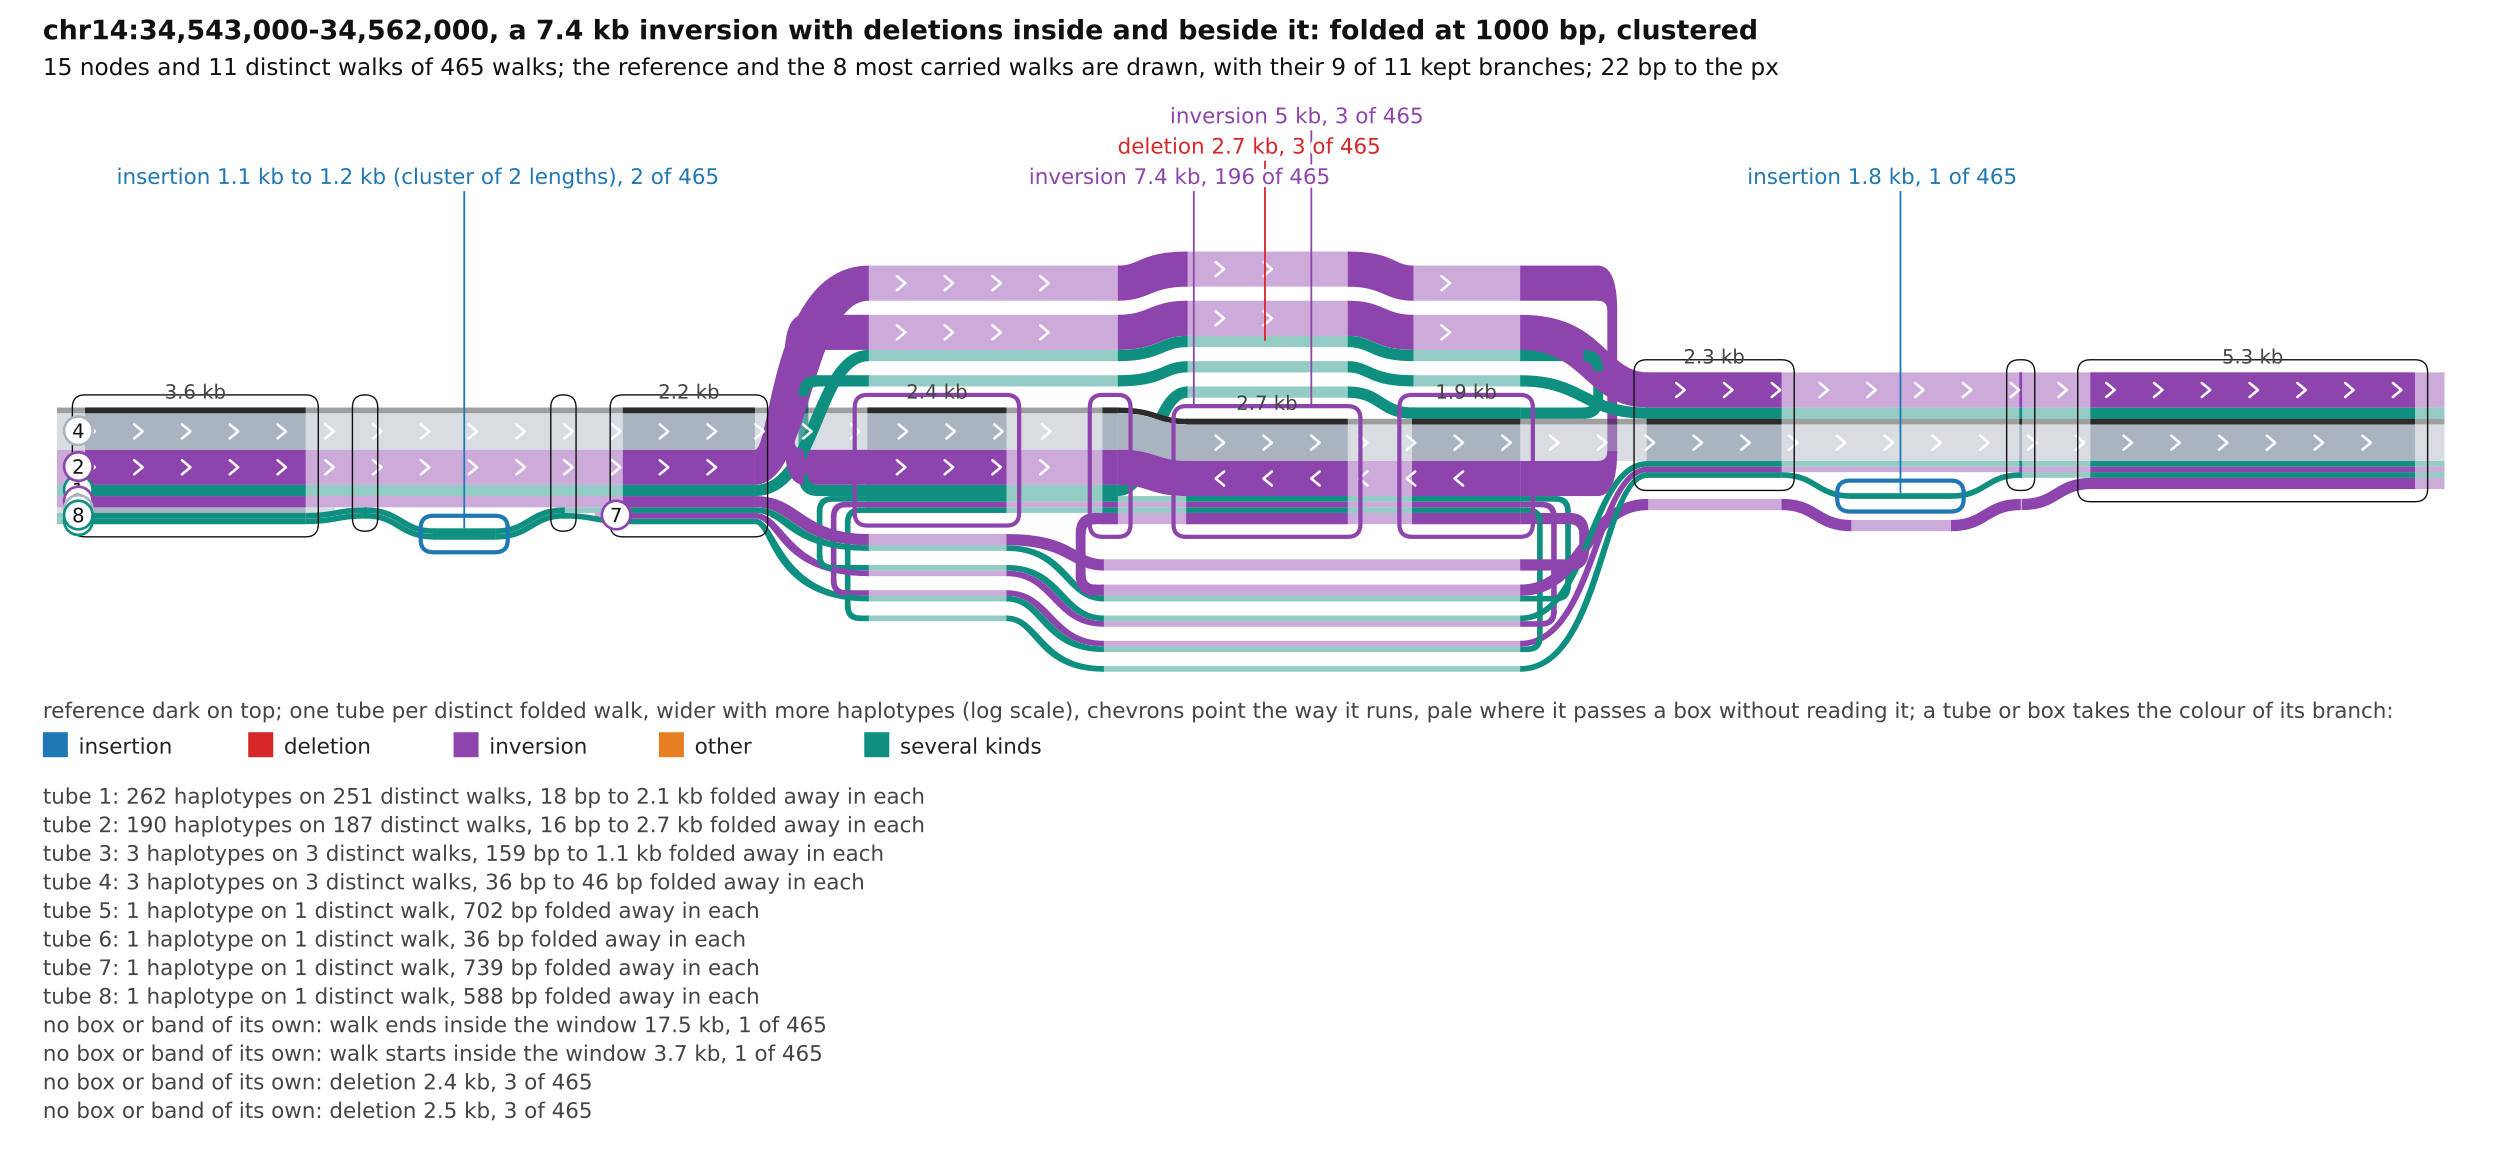
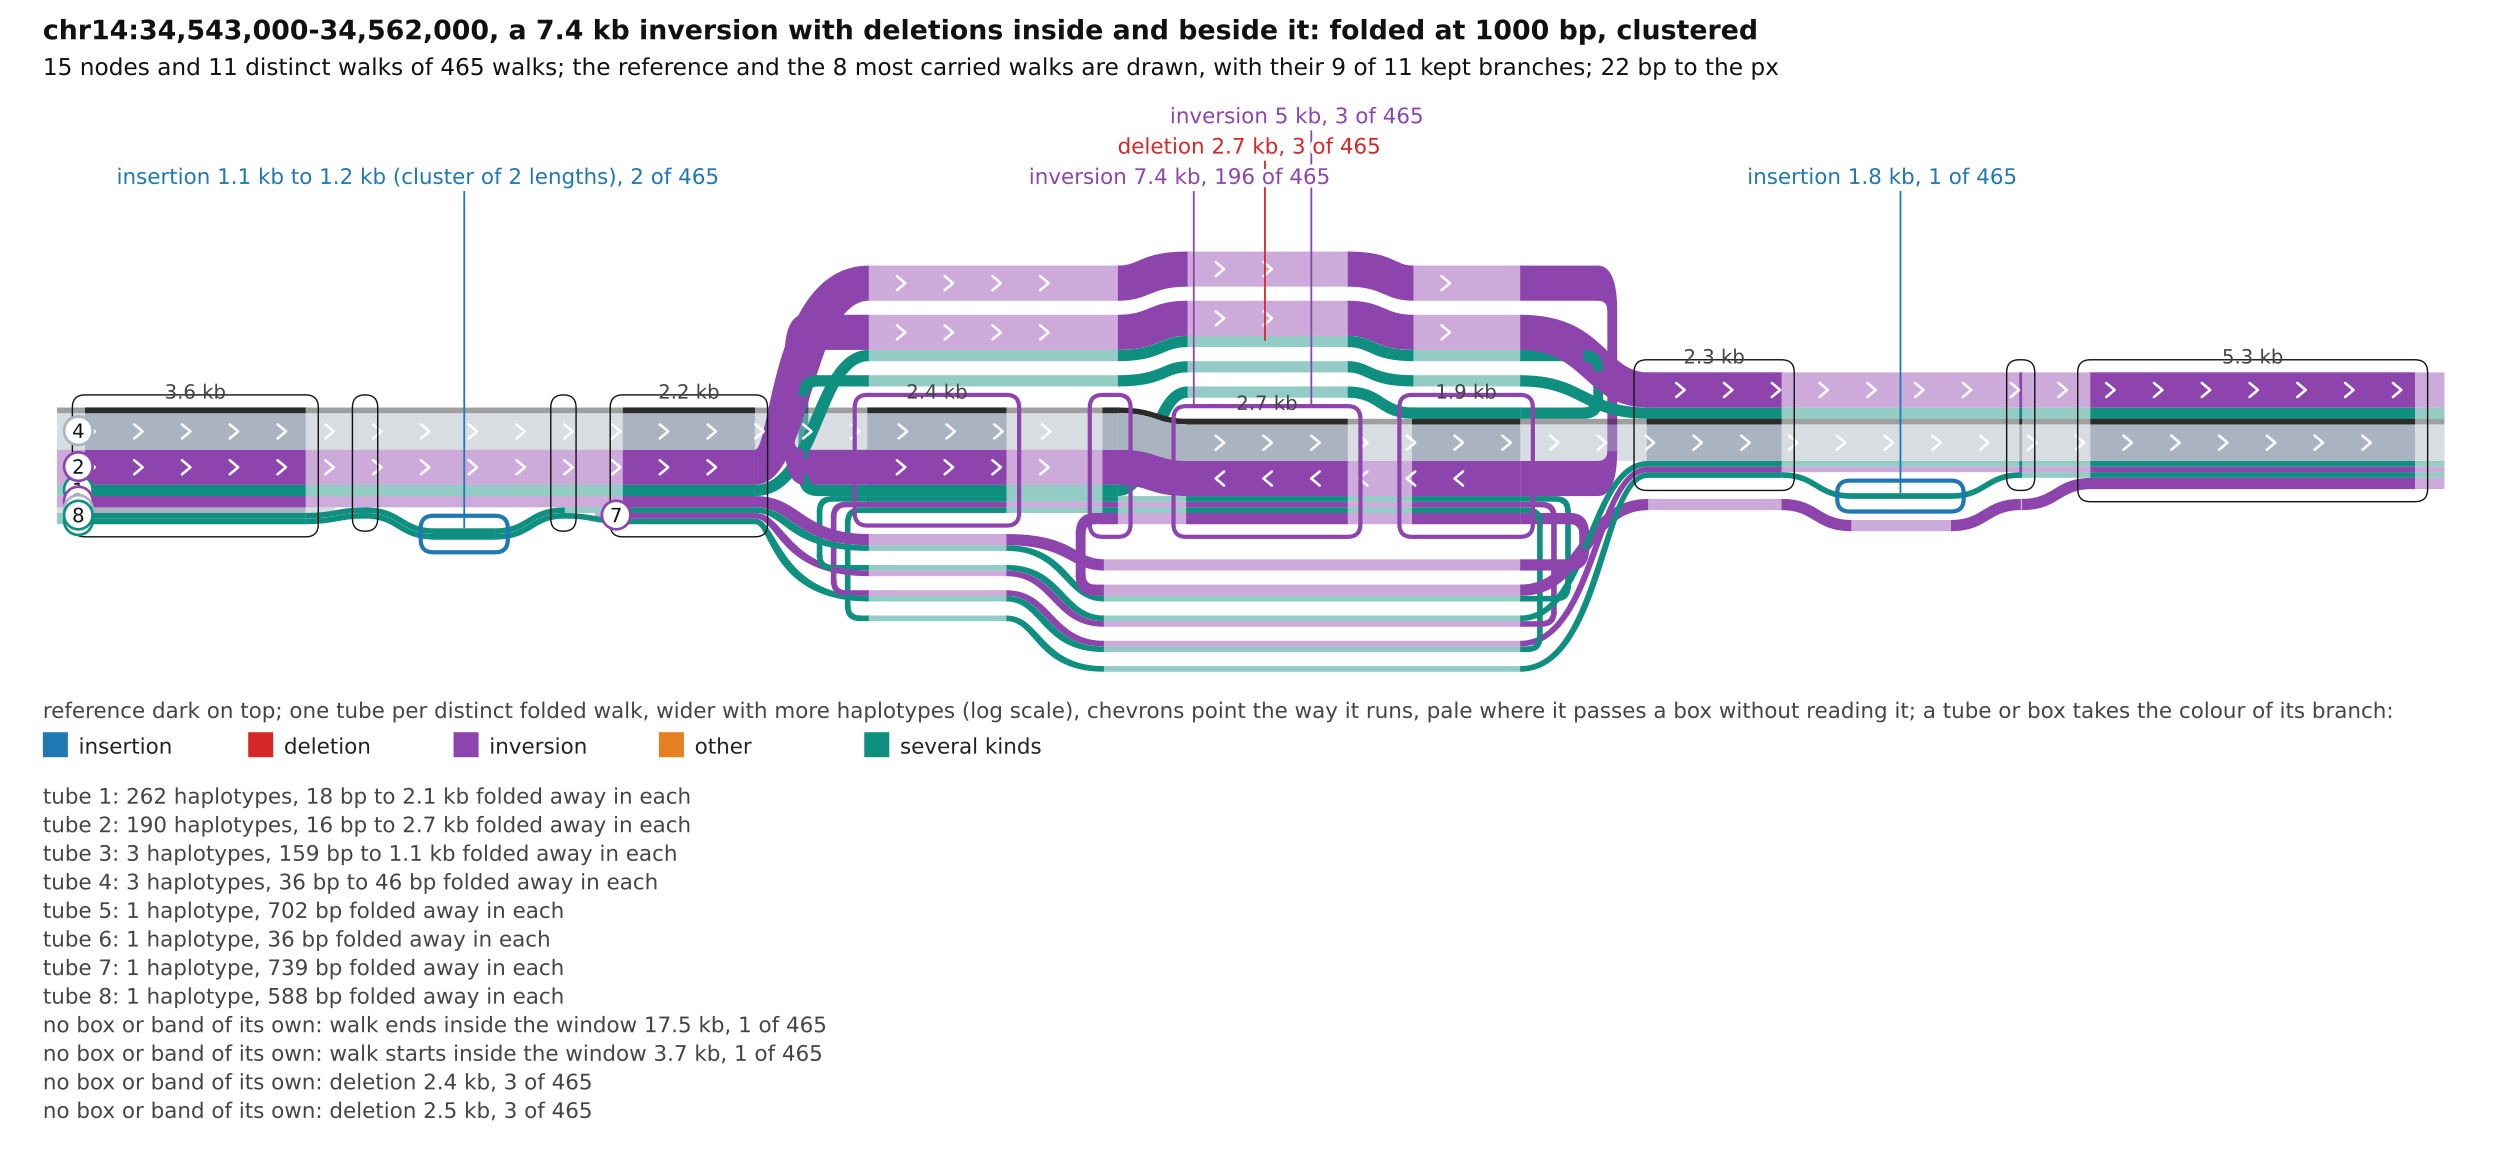
<svg xmlns="http://www.w3.org/2000/svg" width="1400" height="649" viewBox="0 0 1400 649" font-family="DejaVu Sans, Helvetica, Arial, sans-serif">
  <rect width="100%" height="100%" fill="#fff" />
  <text x="24" y="22" font-size="15" font-weight="600" fill="#111">chr14:34,543,000-34,562,000, a 7.4 kb inversion with deletions inside and beside it: folded at 1000 bp, clustered</text>
  <text x="24" y="42" font-size="13" font-weight="400" fill="#111">15 nodes and 11 distinct walks of 465 walks; the reference and the 8 most carried walks are drawn, with their 9 of 11 kept branches; 22 bp to the px</text>
  <g transform="translate(31.86962 212.4832) scale(0.7869622)">
    <rect x="1041.284" y="190" width="6" height="4" fill="#0e8f80" />
    <rect x="1053.284" y="101" width="4" height="84" fill="#0e8f80" />
    <rect x="1041.284" y="91" width="6" height="4" fill="#0e8f80" />
    <rect x="570.714" y="91" width="7" height="4" fill="#0e8f80" />
    <rect x="560.714" y="101" width="4" height="62" fill="#0e8f80" />
    <rect x="570.714" y="168" width="7" height="4" fill="#0e8f80" />
    <rect x="1041.284" y="172" width="16" height="4" fill="#8e44ad" />
    <rect x="1063.284" y="97" width="4" height="70" fill="#8e44ad" />
    <rect x="1041.284" y="87" width="16" height="4" fill="#8e44ad" />
    <rect x="560.714" y="87" width="17" height="4" fill="#8e44ad" />
    <rect x="550.714" y="97" width="4" height="48" fill="#8e44ad" />
    <rect x="560.714" y="150" width="17" height="4" fill="#8e44ad" />
    <rect x="1041.284" y="154" width="26" height="4" fill="#0e8f80" />
    <rect x="1073.284" y="93" width="4" height="56" fill="#0e8f80" />
    <rect x="1041.284" y="83" width="26" height="4" fill="#0e8f80" />
    <rect x="550.714" y="83" width="27" height="4" fill="#0e8f80" />
    <rect x="540.714" y="93" width="4" height="34" fill="#0e8f80" />
    <rect x="550.714" y="132" width="27" height="4" fill="#0e8f80" />
    <rect x="1041.284" y="128" width="36" height="8" fill="#8e44ad" />
    <rect x="1083.284" y="109" width="7" height="14" fill="#8e44ad" />
    <rect x="1041.284" y="95" width="36" height="8" fill="#8e44ad" />
    <rect x="737.999" y="95" width="7" height="8" fill="#8e44ad" />
    <rect x="724.999" y="109" width="7" height="32" fill="#8e44ad" />
    <rect x="737.999" y="146" width="7" height="8" fill="#8e44ad" />
    <rect x="1041.284" y="-21" width="46" height="8" fill="#0e8f80" />
    <rect x="1093.284" y="-7" width="7" height="22" fill="#0e8f80" />
    <rect x="1041.284" y="20" width="46" height="8" fill="#0e8f80" />
    <rect x="540.714" y="75" width="37" height="8" fill="#0e8f80" />
    <rect x="527.714" y="11" width="7" height="59" fill="#0e8f80" />
    <rect x="540.714" y="-3" width="37" height="8" fill="#0e8f80" />
    <rect x="1041.284" y="-81" width="56" height="25" fill="#8e44ad" />
    <rect x="1103.284" y="-50" width="7" height="103" fill="#8e44ad" />
    <rect x="1041.284" y="58" width="56" height="25" fill="#8e44ad" />
    <rect x="530.714" y="50" width="47" height="25" fill="#8e44ad" />
    <rect x="517.714" y="-15" width="7" height="60" fill="#8e44ad" />
    <rect x="530.714" y="-46" width="47" height="25" fill="#8e44ad" />
    <rect x="0" y="99" width="178" height="4" fill="#0e8f80" fill-opacity="0.45" />
    <rect x="20" y="99" width="157" height="4" fill="#0e8f80" />
    <rect x="267.857" y="110" width="45" height="4" fill="#0e8f80" fill-opacity="0.45" />
    <rect x="267.857" y="110" width="44" height="4" fill="#0e8f80" />
    <rect x="402.714" y="99" width="95" height="4" fill="#0e8f80" fill-opacity="0.45" />
    <rect x="402.714" y="99" width="94" height="4" fill="#0e8f80" />
    <rect x="576.714" y="154" width="100" height="4" fill="#0e8f80" fill-opacity="0.45" />
    <rect x="743.999" y="190" width="298.286" height="4" fill="#0e8f80" fill-opacity="0.45" />
    <rect x="576.714" y="91" width="465.57" height="4" fill="#0e8f80" fill-opacity="0.45" />
    <rect x="964.284" y="91" width="77" height="4" fill="#0e8f80" />
    <rect x="803.57" y="91" width="115" height="4" fill="#0e8f80" />
    <rect x="743.999" y="91" width="11" height="4" fill="#0e8f80" />
    <rect x="576.714" y="91" width="99" height="4" fill="#0e8f80" />
    <rect x="576.714" y="168" width="100" height="4" fill="#0e8f80" fill-opacity="0.45" />
    <rect x="743.999" y="204" width="298.286" height="4" fill="#0e8f80" fill-opacity="0.45" />
    <rect x="1131.284" y="66" width="97" height="4" fill="#0e8f80" fill-opacity="0.45" />
    <rect x="1131.284" y="66" width="96" height="4" fill="#0e8f80" />
    <rect x="1275.856" y="81" width="73" height="4" fill="#0e8f80" fill-opacity="0.45" />
    <rect x="1275.856" y="81" width="72" height="4" fill="#0e8f80" />
    <rect x="1396.427" y="66" width="302.571" height="4" fill="#0e8f80" fill-opacity="0.45" />
    <rect x="1396.427" y="66" width="2" height="4" fill="#0e8f80" />
    <rect x="1446.999" y="66" width="231" height="4" fill="#0e8f80" />
    <rect x="0" y="91" width="198" height="4" fill="#aab4c0" fill-opacity="0.45" />
    <rect x="20" y="91" width="157" height="4" fill="#aab4c0" />
    <rect x="382.714" y="95" width="115" height="4" fill="#8e44ad" fill-opacity="0.45" />
    <rect x="402.714" y="95" width="94" height="4" fill="#8e44ad" />
    <rect x="576.714" y="136" width="100" height="4" fill="#8e44ad" fill-opacity="0.45" />
    <rect x="743.999" y="172" width="298.286" height="4" fill="#8e44ad" fill-opacity="0.45" />
    <rect x="576.714" y="87" width="465.57" height="4" fill="#8e44ad" fill-opacity="0.45" />
    <rect x="964.284" y="87" width="77" height="4" fill="#8e44ad" />
    <rect x="803.57" y="87" width="115" height="4" fill="#8e44ad" />
    <rect x="743.999" y="87" width="11" height="4" fill="#8e44ad" />
    <rect x="576.714" y="87" width="99" height="4" fill="#8e44ad" />
    <rect x="576.714" y="150" width="100" height="4" fill="#8e44ad" fill-opacity="0.45" />
    <rect x="743.999" y="186" width="298.286" height="4" fill="#8e44ad" fill-opacity="0.45" />
    <rect x="1131.284" y="62" width="567.714" height="4" fill="#8e44ad" fill-opacity="0.45" />
    <rect x="1131.284" y="62" width="96" height="4" fill="#8e44ad" />
    <rect x="1396.427" y="62" width="2" height="4" fill="#8e44ad" />
    <rect x="1446.999" y="62" width="231" height="4" fill="#8e44ad" />
    <rect x="0" y="95" width="178" height="4" fill="#0e8f80" fill-opacity="0.45" />
    <rect x="20" y="95" width="157" height="4" fill="#0e8f80" />
    <rect x="267.857" y="106" width="45" height="4" fill="#0e8f80" fill-opacity="0.45" />
    <rect x="267.857" y="106" width="44" height="4" fill="#0e8f80" />
    <rect x="360.429" y="91" width="137.286" height="4" fill="#0e8f80" fill-opacity="0.45" />
    <rect x="402.714" y="91" width="94" height="4" fill="#0e8f80" />
    <rect x="576.714" y="118" width="100" height="4" fill="#0e8f80" fill-opacity="0.45" />
    <rect x="743.999" y="154" width="298.286" height="4" fill="#0e8f80" fill-opacity="0.45" />
    <rect x="576.714" y="83" width="465.57" height="4" fill="#0e8f80" fill-opacity="0.45" />
    <rect x="964.284" y="83" width="77" height="4" fill="#0e8f80" />
    <rect x="803.57" y="83" width="115" height="4" fill="#0e8f80" />
    <rect x="743.999" y="83" width="11" height="4" fill="#0e8f80" />
    <rect x="576.714" y="83" width="99" height="4" fill="#0e8f80" />
    <rect x="576.714" y="132" width="100" height="4" fill="#0e8f80" fill-opacity="0.45" />
    <rect x="743.999" y="168" width="298.286" height="4" fill="#0e8f80" fill-opacity="0.45" />
    <rect x="1131.284" y="58" width="567.714" height="4" fill="#0e8f80" fill-opacity="0.45" />
    <rect x="1131.284" y="58" width="96" height="4" fill="#0e8f80" />
    <rect x="1396.427" y="58" width="2" height="4" fill="#0e8f80" />
    <rect x="1446.999" y="58" width="231" height="4" fill="#0e8f80" />
    <rect x="0" y="83" width="497.714" height="8" fill="#8e44ad" fill-opacity="0.45" />
    <rect x="20" y="83" width="157" height="8" fill="#8e44ad" />
    <rect x="402.714" y="83" width="94" height="8" fill="#8e44ad" />
    <rect x="576.714" y="110" width="100" height="8" fill="#8e44ad" fill-opacity="0.45" />
    <rect x="743.999" y="128" width="298.286" height="8" fill="#8e44ad" fill-opacity="0.45" />
    <rect x="743.999" y="95" width="298.286" height="8" fill="#8e44ad" fill-opacity="0.45" />
    <rect x="964.284" y="95" width="77" height="8" fill="#8e44ad" />
    <rect x="803.57" y="95" width="115" height="8" fill="#8e44ad" />
    <rect x="743.999" y="95" width="11" height="8" fill="#8e44ad" />
    <rect x="743.999" y="146" width="298.286" height="8" fill="#8e44ad" fill-opacity="0.45" />
    <rect x="1131.284" y="85" width="97" height="8" fill="#8e44ad" fill-opacity="0.45" />
    <rect x="1275.856" y="100" width="73" height="8" fill="#8e44ad" fill-opacity="0.45" />
    <rect x="1396.427" y="85" width="3" height="8" fill="#8e44ad" fill-opacity="0.45" />
    <rect x="1446.999" y="70" width="252" height="8" fill="#8e44ad" fill-opacity="0.45" />
    <rect x="1446.999" y="70" width="231" height="8" fill="#8e44ad" />
    <rect x="0" y="75" width="497.714" height="8" fill="#0e8f80" fill-opacity="0.45" />
    <rect x="20" y="75" width="157" height="8" fill="#0e8f80" />
    <rect x="402.714" y="75" width="94" height="8" fill="#0e8f80" />
    <rect x="576.714" y="-21" width="179.284" height="8" fill="#0e8f80" fill-opacity="0.45" />
    <rect x="803.57" y="-31" width="116" height="8" fill="#0e8f80" fill-opacity="0.45" />
    <rect x="964.284" y="-21" width="78" height="8" fill="#0e8f80" fill-opacity="0.45" />
    <rect x="964.284" y="20" width="78" height="8" fill="#0e8f80" fill-opacity="0.45" />
    <rect x="964.284" y="20" width="77" height="8" fill="#0e8f80" />
    <rect x="803.57" y="5" width="116" height="8" fill="#0e8f80" fill-opacity="0.45" />
    <rect x="576.714" y="75" width="179.284" height="8" fill="#0e8f80" fill-opacity="0.45" />
    <rect x="743.999" y="75" width="11" height="8" fill="#0e8f80" />
    <rect x="576.714" y="75" width="99" height="8" fill="#0e8f80" />
    <rect x="576.714" y="-3" width="179.284" height="8" fill="#0e8f80" fill-opacity="0.45" />
    <rect x="803.57" y="-13" width="116" height="8" fill="#0e8f80" fill-opacity="0.45" />
    <rect x="964.284" y="-3" width="78" height="8" fill="#0e8f80" fill-opacity="0.45" />
    <rect x="1131.284" y="20" width="567.714" height="8" fill="#0e8f80" fill-opacity="0.45" />
    <rect x="1131.284" y="20" width="96" height="8" fill="#0e8f80" />
    <rect x="1396.427" y="20" width="2" height="8" fill="#0e8f80" />
    <rect x="1446.999" y="20" width="231" height="8" fill="#0e8f80" />
    <rect x="0" y="50" width="497.714" height="25" fill="#8e44ad" fill-opacity="0.45" />
    <rect x="20" y="50" width="157" height="25" fill="#8e44ad" />
    <rect x="402.714" y="50" width="94" height="25" fill="#8e44ad" />
    <rect x="576.714" y="-81" width="179.284" height="25" fill="#8e44ad" fill-opacity="0.45" />
    <rect x="803.57" y="-91" width="116" height="25" fill="#8e44ad" fill-opacity="0.45" />
    <rect x="964.284" y="-81" width="78" height="25" fill="#8e44ad" fill-opacity="0.45" />
    <rect x="803.57" y="58" width="238.714" height="25" fill="#8e44ad" fill-opacity="0.45" />
    <rect x="964.284" y="58" width="77" height="25" fill="#8e44ad" />
    <rect x="803.57" y="58" width="115" height="25" fill="#8e44ad" />
    <rect x="576.714" y="50" width="179.284" height="25" fill="#8e44ad" fill-opacity="0.45" />
    <rect x="743.999" y="50" width="11" height="25" fill="#8e44ad" />
    <rect x="576.714" y="50" width="99" height="25" fill="#8e44ad" />
    <rect x="576.714" y="-46" width="179.284" height="25" fill="#8e44ad" fill-opacity="0.45" />
    <rect x="803.57" y="-56" width="116" height="25" fill="#8e44ad" fill-opacity="0.45" />
    <rect x="964.284" y="-46" width="78" height="25" fill="#8e44ad" fill-opacity="0.45" />
    <rect x="1131.284" y="-5" width="567.714" height="25" fill="#8e44ad" fill-opacity="0.45" />
    <rect x="1131.284" y="-5" width="96" height="25" fill="#8e44ad" />
    <rect x="1396.427" y="-5" width="2" height="25" fill="#8e44ad" />
    <rect x="1446.999" y="-5" width="231" height="25" fill="#8e44ad" />
    <rect x="0" y="24" width="755.999" height="26" fill="#aab4c0" fill-opacity="0.45" />
    <rect x="20" y="24" width="157" height="26" fill="#aab4c0" />
    <rect x="402.714" y="24" width="94" height="26" fill="#aab4c0" />
    <rect x="576.714" y="24" width="99" height="26" fill="#aab4c0" />
    <rect x="743.999" y="24" width="11" height="26" fill="#aab4c0" />
    <rect x="803.57" y="32" width="895.429" height="26" fill="#aab4c0" fill-opacity="0.45" />
    <rect x="803.57" y="32" width="115" height="26" fill="#aab4c0" />
    <rect x="964.284" y="32" width="77" height="26" fill="#aab4c0" />
    <rect x="1131.284" y="32" width="96" height="26" fill="#aab4c0" />
    <rect x="1396.427" y="32" width="2" height="26" fill="#aab4c0" />
    <rect x="1446.999" y="32" width="231" height="26" fill="#aab4c0" />
    <rect x="0" y="20" width="755.999" height="4" fill="#2b2b2b" fill-opacity="0.45" />
    <rect x="20" y="20" width="157" height="4" fill="#2b2b2b" />
    <rect x="402.714" y="20" width="94" height="4" fill="#2b2b2b" />
    <rect x="576.714" y="20" width="99" height="4" fill="#2b2b2b" />
    <rect x="743.999" y="20" width="11" height="4" fill="#2b2b2b" />
    <rect x="803.57" y="28" width="895.429" height="4" fill="#2b2b2b" fill-opacity="0.45" />
    <rect x="803.57" y="28" width="115" height="4" fill="#2b2b2b" />
    <rect x="964.284" y="28" width="77" height="4" fill="#2b2b2b" />
    <rect x="1131.284" y="28" width="96" height="4" fill="#2b2b2b" />
    <rect x="1396.427" y="28" width="2" height="4" fill="#2b2b2b" />
    <rect x="1446.999" y="28" width="231" height="4" fill="#2b2b2b" />
    <path d="M 675.714 110 C 724.213 110 724.213 128 744.999 128 V 136 C 720.254 136 720.254 118 675.714 118 Z" fill="#8e44ad" />
    <path d="M 675.714 118 C 720.254 118 720.254 154 744.999 154 V 158 C 716.295 158 716.295 122 675.714 122 Z" fill="#0e8f80" />
    <path d="M 675.714 132 C 716.295 132 716.295 168 744.999 168 V 172 C 712.336 172 712.336 136 675.714 136 Z" fill="#0e8f80" />
    <path d="M 675.714 136 C 712.336 136 712.336 172 744.999 172 V 176 C 708.377 176 708.377 140 675.714 140 Z" fill="#8e44ad" />
    <path d="M 675.714 150 C 708.377 150 708.377 186 744.999 186 V 190 C 704.418 190 704.418 154 675.714 154 Z" fill="#8e44ad" />
    <path d="M 675.714 154 C 704.418 154 704.418 190 744.999 190 V 194 C 700.459 194 700.459 158 675.714 158 Z" fill="#0e8f80" />
    <path d="M 675.714 168 C 700.459 168 700.459 204 744.999 204 V 208 C 696.5 208 696.5 172 675.714 172 Z" fill="#0e8f80" />
    <path d="M 754.999 -81 C 771.083 -81 771.083 -91 804.57 -91 V -66 C 777.675 -66 777.675 -56 754.999 -56 Z" fill="#8e44ad" />
    <path d="M 754.999 -46 C 777.675 -46 777.675 -56 804.57 -56 V -31 C 784.267 -31 784.267 -21 754.999 -21 Z" fill="#8e44ad" />
    <path d="M 754.999 -21 C 784.267 -21 784.267 -31 804.57 -31 V -23 C 786.376 -23 786.376 -13 754.999 -13 Z" fill="#0e8f80" />
    <path d="M 754.999 -3 C 786.376 -3 786.376 -13 804.57 -13 V -5 C 788.485 -5 788.485 5 754.999 5 Z" fill="#0e8f80" />
    <path d="M 918.57 -91 C 951.137 -91 951.137 -81 965.284 -81 V -56 C 944.16 -56 944.16 -66 918.57 -66 Z" fill="#8e44ad" />
    <path d="M 918.57 -56 C 944.16 -56 944.16 -46 965.284 -46 V -21 C 937.182 -21 937.182 -31 918.57 -31 Z" fill="#8e44ad" />
    <path d="M 918.57 -31 C 937.182 -31 937.182 -21 965.284 -21 V -13 C 934.95 -13 934.95 -23 918.57 -23 Z" fill="#0e8f80" />
    <path d="M 918.57 -13 C 934.95 -13 934.95 -3 965.284 -3 V 5 C 932.717 5 932.717 -5 918.57 -5 Z" fill="#0e8f80" />
    <path d="M 1041.284 146 C 1083.815 146 1083.815 85 1132.284 85 V 93 C 1089.754 93 1089.754 154 1041.284 154 Z" fill="#8e44ad" />
    <path d="M 1227.284 85 C 1253.615 85 1253.615 100 1276.856 100 V 108 C 1250.525 108 1250.525 93 1227.284 93 Z" fill="#8e44ad" />
    <path d="M 1347.856 100 C 1371.097 100 1371.097 85 1397.427 85 V 93 C 1374.186 93 1374.186 108 1347.856 108 Z" fill="#8e44ad" />
    <path d="M 804.57 5 C 775.432 5 775.432 75 754.999 75 V 83 C 784.137 83 784.137 13 804.57 13 Z" fill="#0e8f80" />
    <path d="M 1041.284 -46 C 1101.368 -46 1101.368 -5 1132.284 -5 V 20 C 1087.676 20 1087.676 -21 1041.284 -21 Z" fill="#8e44ad" />
    <path d="M 1041.284 -3 C 1087.676 -3 1087.676 20 1132.284 20 V 28 C 1085.062 28 1085.062 5 1041.284 5 Z" fill="#0e8f80" />
    <path d="M 1041.284 168 C 1088.507 168 1088.507 58 1132.284 58 V 62 C 1092.616 62 1092.616 172 1041.284 172 Z" fill="#0e8f80" />
    <path d="M 1041.284 186 C 1092.616 186 1092.616 62 1132.284 62 V 66 C 1096.916 66 1096.916 190 1041.284 190 Z" fill="#8e44ad" />
    <path d="M 1041.284 204 C 1096.916 204 1096.916 66 1132.284 66 V 70 C 1101.368 70 1101.368 208 1041.284 208 Z" fill="#0e8f80" />
    <path d="M 1398.427 85 C 1421.668 85 1421.668 70 1447.999 70 V 78 C 1424.758 78 1424.758 93 1398.427 93 Z" fill="#8e44ad" />
    <path d="M 177 95 C 198.152 95 198.152 91 220.286 91 V 95 C 198.643 95 198.643 99 177 99 Z" fill="#0e8f80" />
    <path d="M 177 99 C 198.643 99 198.643 95 220.286 95 V 99 C 199.134 99 199.134 103 177 103 Z" fill="#0e8f80" />
    <path d="M 219.286 91 C 245.616 91 245.616 106 268.857 106 V 110 C 244.071 110 244.071 95 219.286 95 Z" fill="#0e8f80" />
    <path d="M 219.286 95 C 244.071 95 244.071 110 268.857 110 V 114 C 242.527 114 242.527 99 219.286 99 Z" fill="#0e8f80" />
    <path d="M 360.429 95 C 382.317 95 382.317 99 403.714 99 V 103 C 381.826 103 381.826 99 360.429 99 Z" fill="#0e8f80" />
    <path d="M 496.714 50 C 508.162 50 508.162 -81 577.714 -81 V -56 C 536.514 -56 536.514 75 496.714 75 Z" fill="#8e44ad" />
    <path d="M 496.714 75 C 536.514 75 536.514 -21 577.714 -21 V -13 C 544.666 -13 544.666 83 496.714 83 Z" fill="#0e8f80" />
    <path d="M 496.714 83 C 529.762 83 529.762 110 577.714 110 V 118 C 524.362 118 524.362 91 496.714 91 Z" fill="#8e44ad" />
    <path d="M 496.714 91 C 524.362 91 524.362 118 577.714 118 V 122 C 518.962 122 518.962 95 496.714 95 Z" fill="#0e8f80" />
    <path d="M 496.714 95 C 518.962 95 518.962 136 577.714 136 V 140 C 513.562 140 513.562 99 496.714 99 Z" fill="#8e44ad" />
    <path d="M 496.714 99 C 513.562 99 513.562 154 577.714 154 V 158 C 508.162 158 508.162 103 496.714 103 Z" fill="#0e8f80" />
    <path d="M 754.999 20 C 782.971 20 782.971 28 804.57 28 V 32 C 782.121 32 782.121 24 754.999 24 Z" fill="#2b2b2b" />
    <path d="M 754.999 24 C 782.121 24 782.121 32 804.57 32 V 58 C 776.598 58 776.598 50 754.999 50 Z" fill="#aab4c0" />
    <path d="M 804.57 58 C 782.44 58 782.44 50 754.999 50 V 75 C 777.129 75 777.129 83 804.57 83 Z" fill="#8e44ad" />
    <path d="M 965.284 20 C 943.558 20 943.558 5 918.57 5 V 13 C 940.297 13 940.297 28 965.284 28 Z" fill="#0e8f80" />
    <path d="M 1227.284 66 C 1252.842 66 1252.842 81 1276.856 81 V 85 C 1251.298 85 1251.298 70 1227.284 70 Z" fill="#0e8f80" />
    <path d="M 311.857 106 C 335.098 106 335.098 91 361.429 91 V 95 C 336.643 95 336.643 110 311.857 110 Z" fill="#0e8f80" />
    <path d="M 311.857 110 C 336.643 110 336.643 95 361.429 95 V 99 C 338.188 99 338.188 114 311.857 114 Z" fill="#0e8f80" />
    <path d="M 1347.856 81 C 1371.869 81 1371.869 66 1397.427 66 V 70 C 1373.414 70 1373.414 85 1347.856 85 Z" fill="#0e8f80" />
    <path d="M 1046.284 190 Q 1053.284 190 1053.284 183 H 1057.284 Q 1057.284 194 1046.284 194 Z " fill="#0e8f80" />
    <path d="M 1046.284 91 Q 1057.284 91 1057.284 102 H 1053.284 Q 1053.284 95 1046.284 95 Z " fill="#0e8f80" />
    <path d="M 571.714 168 Q 564.714 168 564.714 161 H 560.714 Q 560.714 172 571.714 172 Z " fill="#0e8f80" />
    <path d="M 571.714 91 Q 560.714 91 560.714 102 H 564.714 Q 564.714 95 571.714 95 Z " fill="#0e8f80" />
    <path d="M 1056.284 172 Q 1063.284 172 1063.284 165 H 1067.284 Q 1067.284 176 1056.284 176 Z " fill="#8e44ad" />
    <path d="M 1056.284 87 Q 1067.284 87 1067.284 98 H 1063.284 Q 1063.284 91 1056.284 91 Z " fill="#8e44ad" />
    <path d="M 561.714 150 Q 554.714 150 554.714 143 H 550.714 Q 550.714 154 561.714 154 Z " fill="#8e44ad" />
    <path d="M 561.714 87 Q 550.714 87 550.714 98 H 554.714 Q 554.714 91 561.714 91 Z " fill="#8e44ad" />
    <path d="M 1066.284 154 Q 1073.284 154 1073.284 147 H 1077.284 Q 1077.284 158 1066.284 158 Z " fill="#0e8f80" />
    <path d="M 1066.284 83 Q 1077.284 83 1077.284 94 H 1073.284 Q 1073.284 87 1066.284 87 Z " fill="#0e8f80" />
    <path d="M 551.714 132 Q 544.714 132 544.714 125 H 540.714 Q 540.714 136 551.714 136 Z " fill="#0e8f80" />
    <path d="M 551.714 83 Q 540.714 83 540.714 94 H 544.714 Q 544.714 87 551.714 87 Z " fill="#0e8f80" />
    <path d="M 1076.284 128 Q 1083.284 128 1083.284 121 H 1090.284 Q 1090.284 136 1076.284 136 Z " fill="#8e44ad" />
    <path d="M 1076.284 95 Q 1090.284 95 1090.284 110 H 1083.284 Q 1083.284 103 1076.284 103 Z " fill="#8e44ad" />
    <path d="M 738.999 146 Q 731.999 146 731.999 139 H 724.999 Q 724.999 154 738.999 154 Z " fill="#8e44ad" />
    <path d="M 738.999 95 Q 724.999 95 724.999 110 H 731.999 Q 731.999 103 738.999 103 Z " fill="#8e44ad" />
    <path d="M 1086.284 20 Q 1093.284 20 1093.284 13 H 1100.284 Q 1100.284 28 1086.284 28 Z " fill="#0e8f80" />
    <path d="M 1086.284 -21 Q 1100.284 -21 1100.284 -6 H 1093.284 Q 1093.284 -13 1086.284 -13 Z " fill="#0e8f80" />
    <path d="M 541.714 75 Q 534.714 75 534.714 68 H 527.714 Q 527.714 83 541.714 83 Z " fill="#0e8f80" />
    <path d="M 541.714 -3 Q 527.714 -3 527.714 12 H 534.714 Q 534.714 5 541.714 5 Z " fill="#0e8f80" />
    <path d="M 1096.284 58 Q 1103.284 58 1103.284 51 H 1110.284 Q 1110.284 83 1096.284 83 Z " fill="#8e44ad" />
    <path d="M 1096.284 -81 Q 1110.284 -81 1110.284 -49 H 1103.284 Q 1103.284 -56 1096.284 -56 Z " fill="#8e44ad" />
    <path d="M 531.714 50 Q 524.714 50 524.714 43 H 517.714 Q 517.714 75 531.714 75 Z " fill="#8e44ad" />
    <path d="M 531.714 -46 Q 517.714 -46 517.714 -14 H 524.714 Q 524.714 -21 531.714 -21 Z " fill="#8e44ad" />
    <path d="M21 57.5L27 62.5L21 67.5" fill="none" stroke="#fff" stroke-width="1.8" stroke-linecap="round" stroke-linejoin="round" />
    <path d="M55 57.5L61 62.5L55 67.5" fill="none" stroke="#fff" stroke-width="1.8" stroke-linecap="round" stroke-linejoin="round" />
    <path d="M89 57.5L95 62.5L89 67.5" fill="none" stroke="#fff" stroke-width="1.8" stroke-linecap="round" stroke-linejoin="round" />
    <path d="M123 57.5L129 62.5L123 67.5" fill="none" stroke="#fff" stroke-width="1.8" stroke-linecap="round" stroke-linejoin="round" />
    <path d="M157 57.5L163 62.5L157 67.5" fill="none" stroke="#fff" stroke-width="1.8" stroke-linecap="round" stroke-linejoin="round" />
    <path d="M191 57.5L197 62.5L191 67.5" fill="none" stroke="#fff" stroke-width="1.8" stroke-linecap="round" stroke-linejoin="round" />
    <path d="M225 57.5L231 62.5L225 67.5" fill="none" stroke="#fff" stroke-width="1.8" stroke-linecap="round" stroke-linejoin="round" />
    <path d="M259 57.5L265 62.5L259 67.5" fill="none" stroke="#fff" stroke-width="1.8" stroke-linecap="round" stroke-linejoin="round" />
    <path d="M293 57.5L299 62.5L293 67.5" fill="none" stroke="#fff" stroke-width="1.8" stroke-linecap="round" stroke-linejoin="round" />
    <path d="M327 57.5L333 62.5L327 67.5" fill="none" stroke="#fff" stroke-width="1.8" stroke-linecap="round" stroke-linejoin="round" />
    <path d="M361 57.5L367 62.5L361 67.5" fill="none" stroke="#fff" stroke-width="1.8" stroke-linecap="round" stroke-linejoin="round" />
    <path d="M395 57.5L401 62.5L395 67.5" fill="none" stroke="#fff" stroke-width="1.8" stroke-linecap="round" stroke-linejoin="round" />
    <path d="M429 57.5L435 62.5L429 67.5" fill="none" stroke="#fff" stroke-width="1.8" stroke-linecap="round" stroke-linejoin="round" />
    <path d="M463 57.5L469 62.5L463 67.5" fill="none" stroke="#fff" stroke-width="1.8" stroke-linecap="round" stroke-linejoin="round" />
    <path d="M597.714 -73.5L603.714 -68.5L597.714 -63.5" fill="none" stroke="#fff" stroke-width="1.8" stroke-linecap="round" stroke-linejoin="round" />
    <path d="M631.714 -73.5L637.714 -68.5L631.714 -63.5" fill="none" stroke="#fff" stroke-width="1.8" stroke-linecap="round" stroke-linejoin="round" />
    <path d="M665.714 -73.5L671.714 -68.5L665.714 -63.5" fill="none" stroke="#fff" stroke-width="1.8" stroke-linecap="round" stroke-linejoin="round" />
    <path d="M699.714 -73.5L705.714 -68.5L699.714 -63.5" fill="none" stroke="#fff" stroke-width="1.8" stroke-linecap="round" stroke-linejoin="round" />
    <path d="M824.57 -83.5L830.57 -78.5L824.57 -73.5" fill="none" stroke="#fff" stroke-width="1.8" stroke-linecap="round" stroke-linejoin="round" />
    <path d="M858.57 -83.5L864.57 -78.5L858.57 -73.5" fill="none" stroke="#fff" stroke-width="1.8" stroke-linecap="round" stroke-linejoin="round" />
    <path d="M985.284 -73.5L991.284 -68.5L985.284 -63.5" fill="none" stroke="#fff" stroke-width="1.8" stroke-linecap="round" stroke-linejoin="round" />
    <path d="M830.57 65.5L824.57 70.5L830.57 75.5" fill="none" stroke="#fff" stroke-width="1.8" stroke-linecap="round" stroke-linejoin="round" />
    <path d="M864.57 65.5L858.57 70.5L864.57 75.5" fill="none" stroke="#fff" stroke-width="1.8" stroke-linecap="round" stroke-linejoin="round" />
    <path d="M898.57 65.5L892.57 70.5L898.57 75.5" fill="none" stroke="#fff" stroke-width="1.8" stroke-linecap="round" stroke-linejoin="round" />
    <path d="M932.57 65.5L926.57 70.5L932.57 75.5" fill="none" stroke="#fff" stroke-width="1.8" stroke-linecap="round" stroke-linejoin="round" />
    <path d="M966.57 65.5L960.57 70.5L966.57 75.5" fill="none" stroke="#fff" stroke-width="1.8" stroke-linecap="round" stroke-linejoin="round" />
    <path d="M1000.57 65.5L994.57 70.5L1000.57 75.5" fill="none" stroke="#fff" stroke-width="1.8" stroke-linecap="round" stroke-linejoin="round" />
    <path d="M597.714 57.5L603.714 62.5L597.714 67.5" fill="none" stroke="#fff" stroke-width="1.8" stroke-linecap="round" stroke-linejoin="round" />
    <path d="M631.714 57.5L637.714 62.5L631.714 67.5" fill="none" stroke="#fff" stroke-width="1.8" stroke-linecap="round" stroke-linejoin="round" />
    <path d="M665.714 57.5L671.714 62.5L665.714 67.5" fill="none" stroke="#fff" stroke-width="1.8" stroke-linecap="round" stroke-linejoin="round" />
    <path d="M699.714 57.5L705.714 62.5L699.714 67.5" fill="none" stroke="#fff" stroke-width="1.8" stroke-linecap="round" stroke-linejoin="round" />
    <path d="M597.714 -38.5L603.714 -33.5L597.714 -28.5" fill="none" stroke="#fff" stroke-width="1.8" stroke-linecap="round" stroke-linejoin="round" />
    <path d="M631.714 -38.5L637.714 -33.5L631.714 -28.5" fill="none" stroke="#fff" stroke-width="1.8" stroke-linecap="round" stroke-linejoin="round" />
    <path d="M665.714 -38.5L671.714 -33.5L665.714 -28.5" fill="none" stroke="#fff" stroke-width="1.8" stroke-linecap="round" stroke-linejoin="round" />
    <path d="M699.714 -38.5L705.714 -33.5L699.714 -28.5" fill="none" stroke="#fff" stroke-width="1.8" stroke-linecap="round" stroke-linejoin="round" />
    <path d="M824.57 -48.5L830.57 -43.5L824.57 -38.5" fill="none" stroke="#fff" stroke-width="1.8" stroke-linecap="round" stroke-linejoin="round" />
    <path d="M858.57 -48.5L864.57 -43.5L858.57 -38.5" fill="none" stroke="#fff" stroke-width="1.8" stroke-linecap="round" stroke-linejoin="round" />
    <path d="M985.284 -38.5L991.284 -33.5L985.284 -28.5" fill="none" stroke="#fff" stroke-width="1.8" stroke-linecap="round" stroke-linejoin="round" />
    <path d="M1152.284 2.5L1158.284 7.5L1152.284 12.5" fill="none" stroke="#fff" stroke-width="1.8" stroke-linecap="round" stroke-linejoin="round" />
    <path d="M1186.284 2.5L1192.284 7.5L1186.284 12.5" fill="none" stroke="#fff" stroke-width="1.8" stroke-linecap="round" stroke-linejoin="round" />
    <path d="M1220.284 2.5L1226.284 7.5L1220.284 12.5" fill="none" stroke="#fff" stroke-width="1.8" stroke-linecap="round" stroke-linejoin="round" />
    <path d="M1254.284 2.5L1260.284 7.5L1254.284 12.5" fill="none" stroke="#fff" stroke-width="1.8" stroke-linecap="round" stroke-linejoin="round" />
    <path d="M1288.284 2.5L1294.284 7.5L1288.284 12.5" fill="none" stroke="#fff" stroke-width="1.8" stroke-linecap="round" stroke-linejoin="round" />
    <path d="M1322.284 2.5L1328.284 7.5L1322.284 12.5" fill="none" stroke="#fff" stroke-width="1.8" stroke-linecap="round" stroke-linejoin="round" />
    <path d="M1356.284 2.5L1362.284 7.5L1356.284 12.5" fill="none" stroke="#fff" stroke-width="1.8" stroke-linecap="round" stroke-linejoin="round" />
    <path d="M1390.284 2.5L1396.284 7.5L1390.284 12.5" fill="none" stroke="#fff" stroke-width="1.8" stroke-linecap="round" stroke-linejoin="round" />
    <path d="M1424.284 2.5L1430.284 7.5L1424.284 12.5" fill="none" stroke="#fff" stroke-width="1.8" stroke-linecap="round" stroke-linejoin="round" />
    <path d="M1458.284 2.5L1464.284 7.5L1458.284 12.5" fill="none" stroke="#fff" stroke-width="1.8" stroke-linecap="round" stroke-linejoin="round" />
    <path d="M1492.284 2.5L1498.284 7.5L1492.284 12.5" fill="none" stroke="#fff" stroke-width="1.8" stroke-linecap="round" stroke-linejoin="round" />
    <path d="M1526.284 2.5L1532.284 7.5L1526.284 12.5" fill="none" stroke="#fff" stroke-width="1.8" stroke-linecap="round" stroke-linejoin="round" />
    <path d="M1560.284 2.5L1566.284 7.5L1560.284 12.5" fill="none" stroke="#fff" stroke-width="1.8" stroke-linecap="round" stroke-linejoin="round" />
    <path d="M1594.284 2.5L1600.284 7.5L1594.284 12.5" fill="none" stroke="#fff" stroke-width="1.8" stroke-linecap="round" stroke-linejoin="round" />
    <path d="M1628.284 2.5L1634.284 7.5L1628.284 12.5" fill="none" stroke="#fff" stroke-width="1.8" stroke-linecap="round" stroke-linejoin="round" />
    <path d="M1662.284 2.5L1668.284 7.5L1662.284 12.5" fill="none" stroke="#fff" stroke-width="1.8" stroke-linecap="round" stroke-linejoin="round" />
    <path d="M21 32L27 37L21 42" fill="none" stroke="#fff" stroke-width="1.8" stroke-linecap="round" stroke-linejoin="round" />
    <path d="M55 32L61 37L55 42" fill="none" stroke="#fff" stroke-width="1.8" stroke-linecap="round" stroke-linejoin="round" />
    <path d="M89 32L95 37L89 42" fill="none" stroke="#fff" stroke-width="1.8" stroke-linecap="round" stroke-linejoin="round" />
    <path d="M123 32L129 37L123 42" fill="none" stroke="#fff" stroke-width="1.8" stroke-linecap="round" stroke-linejoin="round" />
    <path d="M157 32L163 37L157 42" fill="none" stroke="#fff" stroke-width="1.8" stroke-linecap="round" stroke-linejoin="round" />
    <path d="M191 32L197 37L191 42" fill="none" stroke="#fff" stroke-width="1.8" stroke-linecap="round" stroke-linejoin="round" />
    <path d="M225 32L231 37L225 42" fill="none" stroke="#fff" stroke-width="1.8" stroke-linecap="round" stroke-linejoin="round" />
    <path d="M259 32L265 37L259 42" fill="none" stroke="#fff" stroke-width="1.8" stroke-linecap="round" stroke-linejoin="round" />
    <path d="M293 32L299 37L293 42" fill="none" stroke="#fff" stroke-width="1.8" stroke-linecap="round" stroke-linejoin="round" />
    <path d="M327 32L333 37L327 42" fill="none" stroke="#fff" stroke-width="1.8" stroke-linecap="round" stroke-linejoin="round" />
    <path d="M361 32L367 37L361 42" fill="none" stroke="#fff" stroke-width="1.8" stroke-linecap="round" stroke-linejoin="round" />
    <path d="M395 32L401 37L395 42" fill="none" stroke="#fff" stroke-width="1.8" stroke-linecap="round" stroke-linejoin="round" />
    <path d="M429 32L435 37L429 42" fill="none" stroke="#fff" stroke-width="1.8" stroke-linecap="round" stroke-linejoin="round" />
    <path d="M463 32L469 37L463 42" fill="none" stroke="#fff" stroke-width="1.8" stroke-linecap="round" stroke-linejoin="round" />
    <path d="M497 32L503 37L497 42" fill="none" stroke="#fff" stroke-width="1.8" stroke-linecap="round" stroke-linejoin="round" />
    <path d="M531 32L537 37L531 42" fill="none" stroke="#fff" stroke-width="1.8" stroke-linecap="round" stroke-linejoin="round" />
    <path d="M565 32L571 37L565 42" fill="none" stroke="#fff" stroke-width="1.8" stroke-linecap="round" stroke-linejoin="round" />
    <path d="M599 32L605 37L599 42" fill="none" stroke="#fff" stroke-width="1.8" stroke-linecap="round" stroke-linejoin="round" />
    <path d="M633 32L639 37L633 42" fill="none" stroke="#fff" stroke-width="1.8" stroke-linecap="round" stroke-linejoin="round" />
    <path d="M667 32L673 37L667 42" fill="none" stroke="#fff" stroke-width="1.8" stroke-linecap="round" stroke-linejoin="round" />
    <path d="M701 32L707 37L701 42" fill="none" stroke="#fff" stroke-width="1.8" stroke-linecap="round" stroke-linejoin="round" />
    <path d="M824.57 40L830.57 45L824.57 50" fill="none" stroke="#fff" stroke-width="1.8" stroke-linecap="round" stroke-linejoin="round" />
    <path d="M858.57 40L864.57 45L858.57 50" fill="none" stroke="#fff" stroke-width="1.8" stroke-linecap="round" stroke-linejoin="round" />
    <path d="M892.57 40L898.57 45L892.57 50" fill="none" stroke="#fff" stroke-width="1.8" stroke-linecap="round" stroke-linejoin="round" />
    <path d="M926.57 40L932.57 45L926.57 50" fill="none" stroke="#fff" stroke-width="1.8" stroke-linecap="round" stroke-linejoin="round" />
    <path d="M960.57 40L966.57 45L960.57 50" fill="none" stroke="#fff" stroke-width="1.8" stroke-linecap="round" stroke-linejoin="round" />
    <path d="M994.57 40L1000.57 45L994.57 50" fill="none" stroke="#fff" stroke-width="1.8" stroke-linecap="round" stroke-linejoin="round" />
    <path d="M1028.57 40L1034.57 45L1028.57 50" fill="none" stroke="#fff" stroke-width="1.8" stroke-linecap="round" stroke-linejoin="round" />
    <path d="M1062.57 40L1068.57 45L1062.57 50" fill="none" stroke="#fff" stroke-width="1.8" stroke-linecap="round" stroke-linejoin="round" />
    <path d="M1096.57 40L1102.57 45L1096.57 50" fill="none" stroke="#fff" stroke-width="1.8" stroke-linecap="round" stroke-linejoin="round" />
    <path d="M1130.57 40L1136.57 45L1130.57 50" fill="none" stroke="#fff" stroke-width="1.8" stroke-linecap="round" stroke-linejoin="round" />
    <path d="M1164.57 40L1170.57 45L1164.57 50" fill="none" stroke="#fff" stroke-width="1.8" stroke-linecap="round" stroke-linejoin="round" />
    <path d="M1198.57 40L1204.57 45L1198.57 50" fill="none" stroke="#fff" stroke-width="1.8" stroke-linecap="round" stroke-linejoin="round" />
    <path d="M1232.57 40L1238.57 45L1232.57 50" fill="none" stroke="#fff" stroke-width="1.8" stroke-linecap="round" stroke-linejoin="round" />
    <path d="M1266.57 40L1272.57 45L1266.57 50" fill="none" stroke="#fff" stroke-width="1.8" stroke-linecap="round" stroke-linejoin="round" />
    <path d="M1300.57 40L1306.57 45L1300.57 50" fill="none" stroke="#fff" stroke-width="1.8" stroke-linecap="round" stroke-linejoin="round" />
    <path d="M1334.57 40L1340.57 45L1334.57 50" fill="none" stroke="#fff" stroke-width="1.8" stroke-linecap="round" stroke-linejoin="round" />
    <path d="M1368.57 40L1374.57 45L1368.57 50" fill="none" stroke="#fff" stroke-width="1.8" stroke-linecap="round" stroke-linejoin="round" />
    <path d="M1402.57 40L1408.57 45L1402.57 50" fill="none" stroke="#fff" stroke-width="1.8" stroke-linecap="round" stroke-linejoin="round" />
    <path d="M1436.57 40L1442.57 45L1436.57 50" fill="none" stroke="#fff" stroke-width="1.8" stroke-linecap="round" stroke-linejoin="round" />
    <path d="M1470.57 40L1476.57 45L1470.57 50" fill="none" stroke="#fff" stroke-width="1.8" stroke-linecap="round" stroke-linejoin="round" />
    <path d="M1504.57 40L1510.57 45L1504.57 50" fill="none" stroke="#fff" stroke-width="1.8" stroke-linecap="round" stroke-linejoin="round" />
    <path d="M1538.57 40L1544.57 45L1538.57 50" fill="none" stroke="#fff" stroke-width="1.8" stroke-linecap="round" stroke-linejoin="round" />
    <path d="M1572.57 40L1578.57 45L1572.57 50" fill="none" stroke="#fff" stroke-width="1.8" stroke-linecap="round" stroke-linejoin="round" />
    <path d="M1606.57 40L1612.57 45L1606.57 50" fill="none" stroke="#fff" stroke-width="1.8" stroke-linecap="round" stroke-linejoin="round" />
    <path d="M1640.57 40L1646.57 45L1640.57 50" fill="none" stroke="#fff" stroke-width="1.8" stroke-linecap="round" stroke-linejoin="round" />
    <path d="M 11 20 Q 11 11 20 11 L 177 11 Q 186 11 186 20 L 186 103 Q 186 112 177 112 L 20 112 Q 11 112 11 103 L 11 20" fill="none" stroke="#111" stroke-width="1" />
    <path d="M 210.286 20 Q 210.286 11 219.286 11 Q 228.286 11 228.286 20 L 228.286 99 Q 228.286 108 219.286 108 Q 210.286 108 210.286 99 L 210.286 20" fill="none" stroke="#111" stroke-width="1" />
    <path d="M 351.429 20 Q 351.429 11 360.429 11 Q 369.429 11 369.429 20 L 369.429 99 Q 369.429 108 360.429 108 Q 351.429 108 351.429 99 L 351.429 20" fill="none" stroke="#111" stroke-width="1" />
    <path d="M 393.714 20 Q 393.714 11 402.714 11 L 496.714 11 Q 505.714 11 505.714 20 L 505.714 103 Q 505.714 112 496.714 112 L 402.714 112 Q 393.714 112 393.714 103 L 393.714 20" fill="none" stroke="#111" stroke-width="1" />
    <path d="M 567.714 20 Q 567.714 11 576.714 11 L 675.714 11 Q 684.714 11 684.714 20 L 684.714 95 Q 684.714 104 675.714 104 L 576.714 104 Q 567.714 104 567.714 95 L 567.714 20" fill="none" stroke="#8e44ad" stroke-width="3" />
    <path d="M 734.999 20 Q 734.999 11 743.999 11 L 754.999 11 Q 763.999 11 763.999 20 L 763.999 103 Q 763.999 112 754.999 112 L 743.999 112 Q 734.999 112 734.999 103 L 734.999 20" fill="none" stroke="#8e44ad" stroke-width="3" />
    <path d="M 794.57 28 Q 794.57 19 803.57 19 L 918.57 19 Q 927.57 19 927.57 28 L 927.57 103 Q 927.57 112 918.57 112 L 803.57 112 Q 794.57 112 794.57 103 L 794.57 28" fill="none" stroke="#8e44ad" stroke-width="3" />
    <path d="M 955.284 20 Q 955.284 11 964.284 11 L 1041.284 11 Q 1050.284 11 1050.284 20 L 1050.284 103 Q 1050.284 112 1041.284 112 L 964.284 112 Q 955.284 112 955.284 103 L 955.284 20" fill="none" stroke="#8e44ad" stroke-width="3" />
    <path d="M 1122.284 -5 Q 1122.284 -14 1131.284 -14 L 1227.284 -14 Q 1236.284 -14 1236.284 -5 L 1236.284 70 Q 1236.284 79 1227.284 79 L 1131.284 79 Q 1122.284 79 1122.284 70 L 1122.284 -5" fill="none" stroke="#111" stroke-width="1" />
    <path d="M 1387.427 -5 Q 1387.427 -14 1396.427 -14 L 1398.427 -14 Q 1407.427 -14 1407.427 -5 L 1407.427 70 Q 1407.427 79 1398.427 79 L 1396.427 79 Q 1387.427 79 1387.427 70 L 1387.427 -5" fill="none" stroke="#111" stroke-width="1" />
    <path d="M 1437.999 -5 Q 1437.999 -14 1446.999 -14 L 1677.999 -14 Q 1686.999 -14 1686.999 -5 L 1686.999 78 Q 1686.999 87 1677.999 87 L 1446.999 87 Q 1437.999 87 1437.999 78 L 1437.999 -5" fill="none" stroke="#111" stroke-width="1" />
    <path d="M 258.857 106 Q 258.857 97 267.857 97 L 311.857 97 Q 320.857 97 320.857 106 L 320.857 114 Q 320.857 123 311.857 123 L 267.857 123 Q 258.857 123 258.857 114 L 258.857 106" fill="none" stroke="#1f77b4" stroke-width="3" />
    <path d="M 1266.856 81 Q 1266.856 72 1275.856 72 L 1347.856 72 Q 1356.856 72 1356.856 81 L 1356.856 85 Q 1356.856 94 1347.856 94 L 1275.856 94 Q 1266.856 94 1266.856 85 L 1266.856 81" fill="none" stroke="#1f77b4" stroke-width="3" />
  </g>
  <circle cx="43.87" cy="274.26" r="8" fill="#fff" stroke="#0e8f80" stroke-width="1.5" />
  <text x="43.87" y="278.26" font-size="11" text-anchor="middle" fill="#111">1</text>
  <circle cx="43.87" cy="261.275" r="8" fill="#fff" stroke="#8e44ad" stroke-width="1.5" />
  <text x="43.87" y="265.275" font-size="11" text-anchor="middle" fill="#111">2</text>
  <circle cx="43.87" cy="280.555" r="8" fill="#fff" stroke="#8e44ad" stroke-width="1.5" />
  <text x="43.87" y="284.555" font-size="11" text-anchor="middle" fill="#111">3</text>
  <circle cx="43.87" cy="241.207" r="8" fill="#fff" stroke="#aab4c0" stroke-width="1.5" />
  <text x="43.87" y="245.207" font-size="11" text-anchor="middle" fill="#111">4</text>
  <circle cx="43.87" cy="291.573" r="8" fill="#fff" stroke="#0e8f80" stroke-width="1.5" />
  <text x="43.87" y="295.573" font-size="11" text-anchor="middle" fill="#111">5</text>
  <circle cx="43.87" cy="285.277" r="8" fill="#fff" stroke="#aab4c0" stroke-width="1.5" />
  <text x="43.87" y="289.277" font-size="11" text-anchor="middle" fill="#111">6</text>
  <circle cx="345.051" cy="288.425" r="8" fill="#fff" stroke="#8e44ad" stroke-width="1.5" />
  <text x="345.051" y="292.425" font-size="11" text-anchor="middle" fill="#111">7</text>
  <circle cx="43.87" cy="288.425" r="8" fill="#fff" stroke="#0e8f80" stroke-width="1.5" />
  <text x="43.87" y="292.425" font-size="11" text-anchor="middle" fill="#111">8</text>
  <text x="109.385" y="223.222" font-size="11" text-anchor="middle" fill="#444">3.6 kb</text>
  <text x="385.778" y="223.222" font-size="11" text-anchor="middle" fill="#444">2.2 kb</text>
  <text x="524.677" y="223.222" font-size="11" text-anchor="middle" fill="#444">2.4 kb</text>
  <text x="709.499" y="229.518" font-size="11" text-anchor="middle" fill="#444">2.7 kb</text>
  <text x="821.023" y="223.222" font-size="11" text-anchor="middle" fill="#444">1.9 kb</text>
  <text x="959.922" y="203.548" font-size="11" text-anchor="middle" fill="#444">2.3 kb</text>
  <text x="1261.497" y="203.548" font-size="11" text-anchor="middle" fill="#444">5.3 kb</text>
  <line x1="259.976" y1="107" x2="259.976" y2="295.901" stroke="#1f77b4" stroke-width="1" />
  <line x1="668.522" y1="107" x2="668.522" y2="228.222" stroke="#8e44ad" stroke-width="1" />
  <line x1="708.375" y1="90" x2="708.375" y2="190.842" stroke="#d62728" stroke-width="1" />
  <line x1="734.345" y1="73" x2="734.345" y2="228.222" stroke="#8e44ad" stroke-width="1" />
  <line x1="1064.251" y1="107" x2="1064.251" y2="276.227" stroke="#1f77b4" stroke-width="1" />
  <text x="65.276" y="103" font-size="12" fill="#1f77b4" stroke="#fff" stroke-width="4" paint-order="stroke">insertion 1.1 kb to 1.2 kb (cluster of 2 lengths), 2 of 465</text>
  <text x="576.122" y="103" font-size="12" fill="#8e44ad" stroke="#fff" stroke-width="4" paint-order="stroke">inversion 7.4 kb, 196 of 465</text>
  <text x="625.875" y="86" font-size="12" fill="#d62728" stroke="#fff" stroke-width="4" paint-order="stroke">deletion 2.7 kb, 3 of 465</text>
  <text x="655.145" y="69" font-size="12" fill="#8e44ad" stroke="#fff" stroke-width="4" paint-order="stroke">inversion 5 kb, 3 of 465</text>
  <text x="978.451" y="103" font-size="12" fill="#1f77b4" stroke="#fff" stroke-width="4" paint-order="stroke">insertion 1.8 kb, 1 of 465</text>
  <text x="24" y="402.041" font-size="12" fill="#444">reference dark on top; one tube per distinct folded walk, wider with more haplotypes (log scale), chevrons point the way it runs, pale where it passes a box without reading it; a tube or box takes the colour of its branch:</text>
-   <text x="24" y="450.041" font-size="12" fill="#444">tube 1: 262 haplotypes on 251 distinct walks, 18 bp to 2.1 kb folded away in each</text>
-   <text x="24" y="466.041" font-size="12" fill="#444">tube 2: 190 haplotypes on 187 distinct walks, 16 bp to 2.7 kb folded away in each</text>
-   <text x="24" y="482.041" font-size="12" fill="#444">tube 3: 3 haplotypes on 3 distinct walks, 159 bp to 1.1 kb folded away in each</text>
-   <text x="24" y="498.041" font-size="12" fill="#444">tube 4: 3 haplotypes on 3 distinct walks, 36 bp to 46 bp folded away in each</text>
-   <text x="24" y="514.041" font-size="12" fill="#444">tube 5: 1 haplotype on 1 distinct walk, 702 bp folded away in each</text>
-   <text x="24" y="530.041" font-size="12" fill="#444">tube 6: 1 haplotype on 1 distinct walk, 36 bp folded away in each</text>
-   <text x="24" y="546.041" font-size="12" fill="#444">tube 7: 1 haplotype on 1 distinct walk, 739 bp folded away in each</text>
-   <text x="24" y="562.041" font-size="12" fill="#444">tube 8: 1 haplotype on 1 distinct walk, 588 bp folded away in each</text>
+   <text x="24" y="450.041" font-size="12" fill="#444">tube 1: 262 haplotypes, 18 bp to 2.1 kb folded away in each</text>
+   <text x="24" y="466.041" font-size="12" fill="#444">tube 2: 190 haplotypes, 16 bp to 2.7 kb folded away in each</text>
+   <text x="24" y="482.041" font-size="12" fill="#444">tube 3: 3 haplotypes, 159 bp to 1.1 kb folded away in each</text>
+   <text x="24" y="498.041" font-size="12" fill="#444">tube 4: 3 haplotypes, 36 bp to 46 bp folded away in each</text>
+   <text x="24" y="514.041" font-size="12" fill="#444">tube 5: 1 haplotype, 702 bp folded away in each</text>
+   <text x="24" y="530.041" font-size="12" fill="#444">tube 6: 1 haplotype, 36 bp folded away in each</text>
+   <text x="24" y="546.041" font-size="12" fill="#444">tube 7: 1 haplotype, 739 bp folded away in each</text>
+   <text x="24" y="562.041" font-size="12" fill="#444">tube 8: 1 haplotype, 588 bp folded away in each</text>
  <text x="24" y="578.041" font-size="12" fill="#444">no box or band of its own: walk ends inside the window 17.5 kb, 1 of 465</text>
  <text x="24" y="594.041" font-size="12" fill="#444">no box or band of its own: walk starts inside the window 3.7 kb, 1 of 465</text>
  <text x="24" y="610.041" font-size="12" fill="#444">no box or band of its own: deletion 2.4 kb, 3 of 465</text>
  <text x="24" y="626.041" font-size="12" fill="#444">no box or band of its own: deletion 2.5 kb, 3 of 465</text>
  <rect x="24" y="410.041" width="14" height="14" fill="#1f77b4" />
  <text x="44" y="422.041" font-size="12" fill="#222">insertion</text>
  <rect x="139" y="410.041" width="14" height="14" fill="#d62728" />
  <text x="159" y="422.041" font-size="12" fill="#222">deletion</text>
  <rect x="254" y="410.041" width="14" height="14" fill="#8e44ad" />
  <text x="274" y="422.041" font-size="12" fill="#222">inversion</text>
  <rect x="369" y="410.041" width="14" height="14" fill="#e67e22" />
  <text x="389" y="422.041" font-size="12" fill="#222">other</text>
  <rect x="484" y="410.041" width="14" height="14" fill="#0e8f80" />
  <text x="504" y="422.041" font-size="12" fill="#222">several kinds</text>
</svg>
